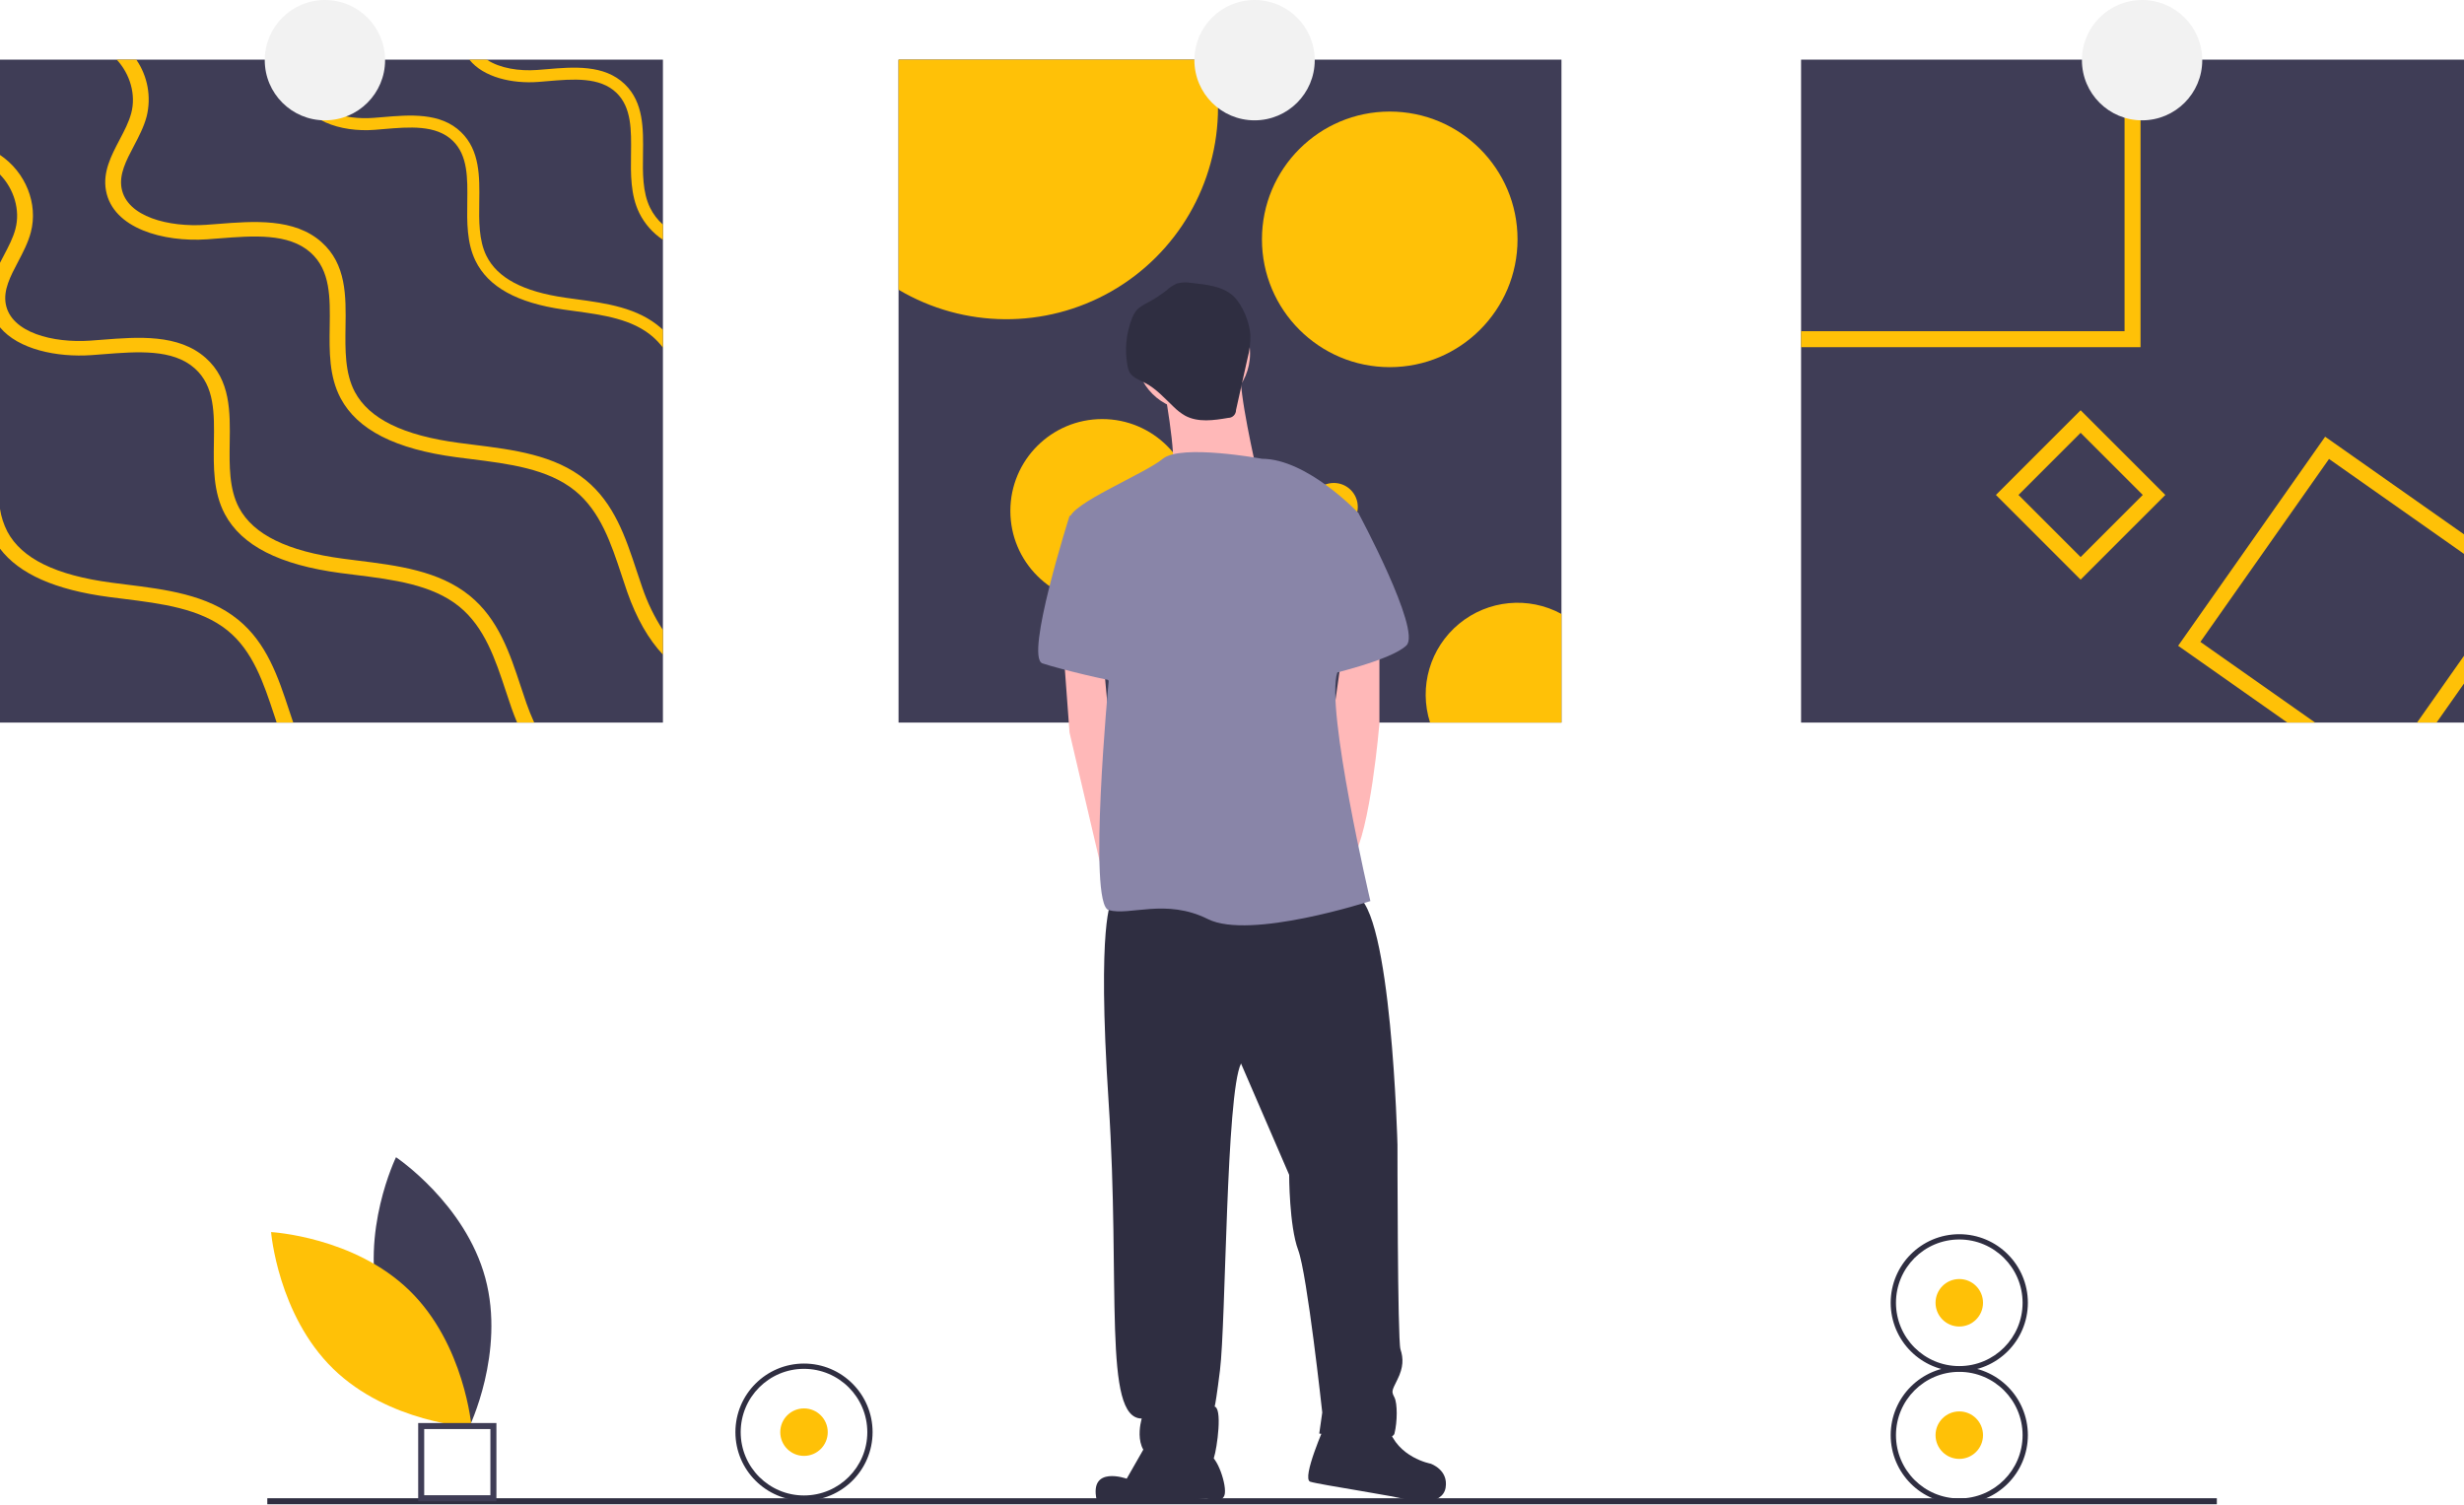
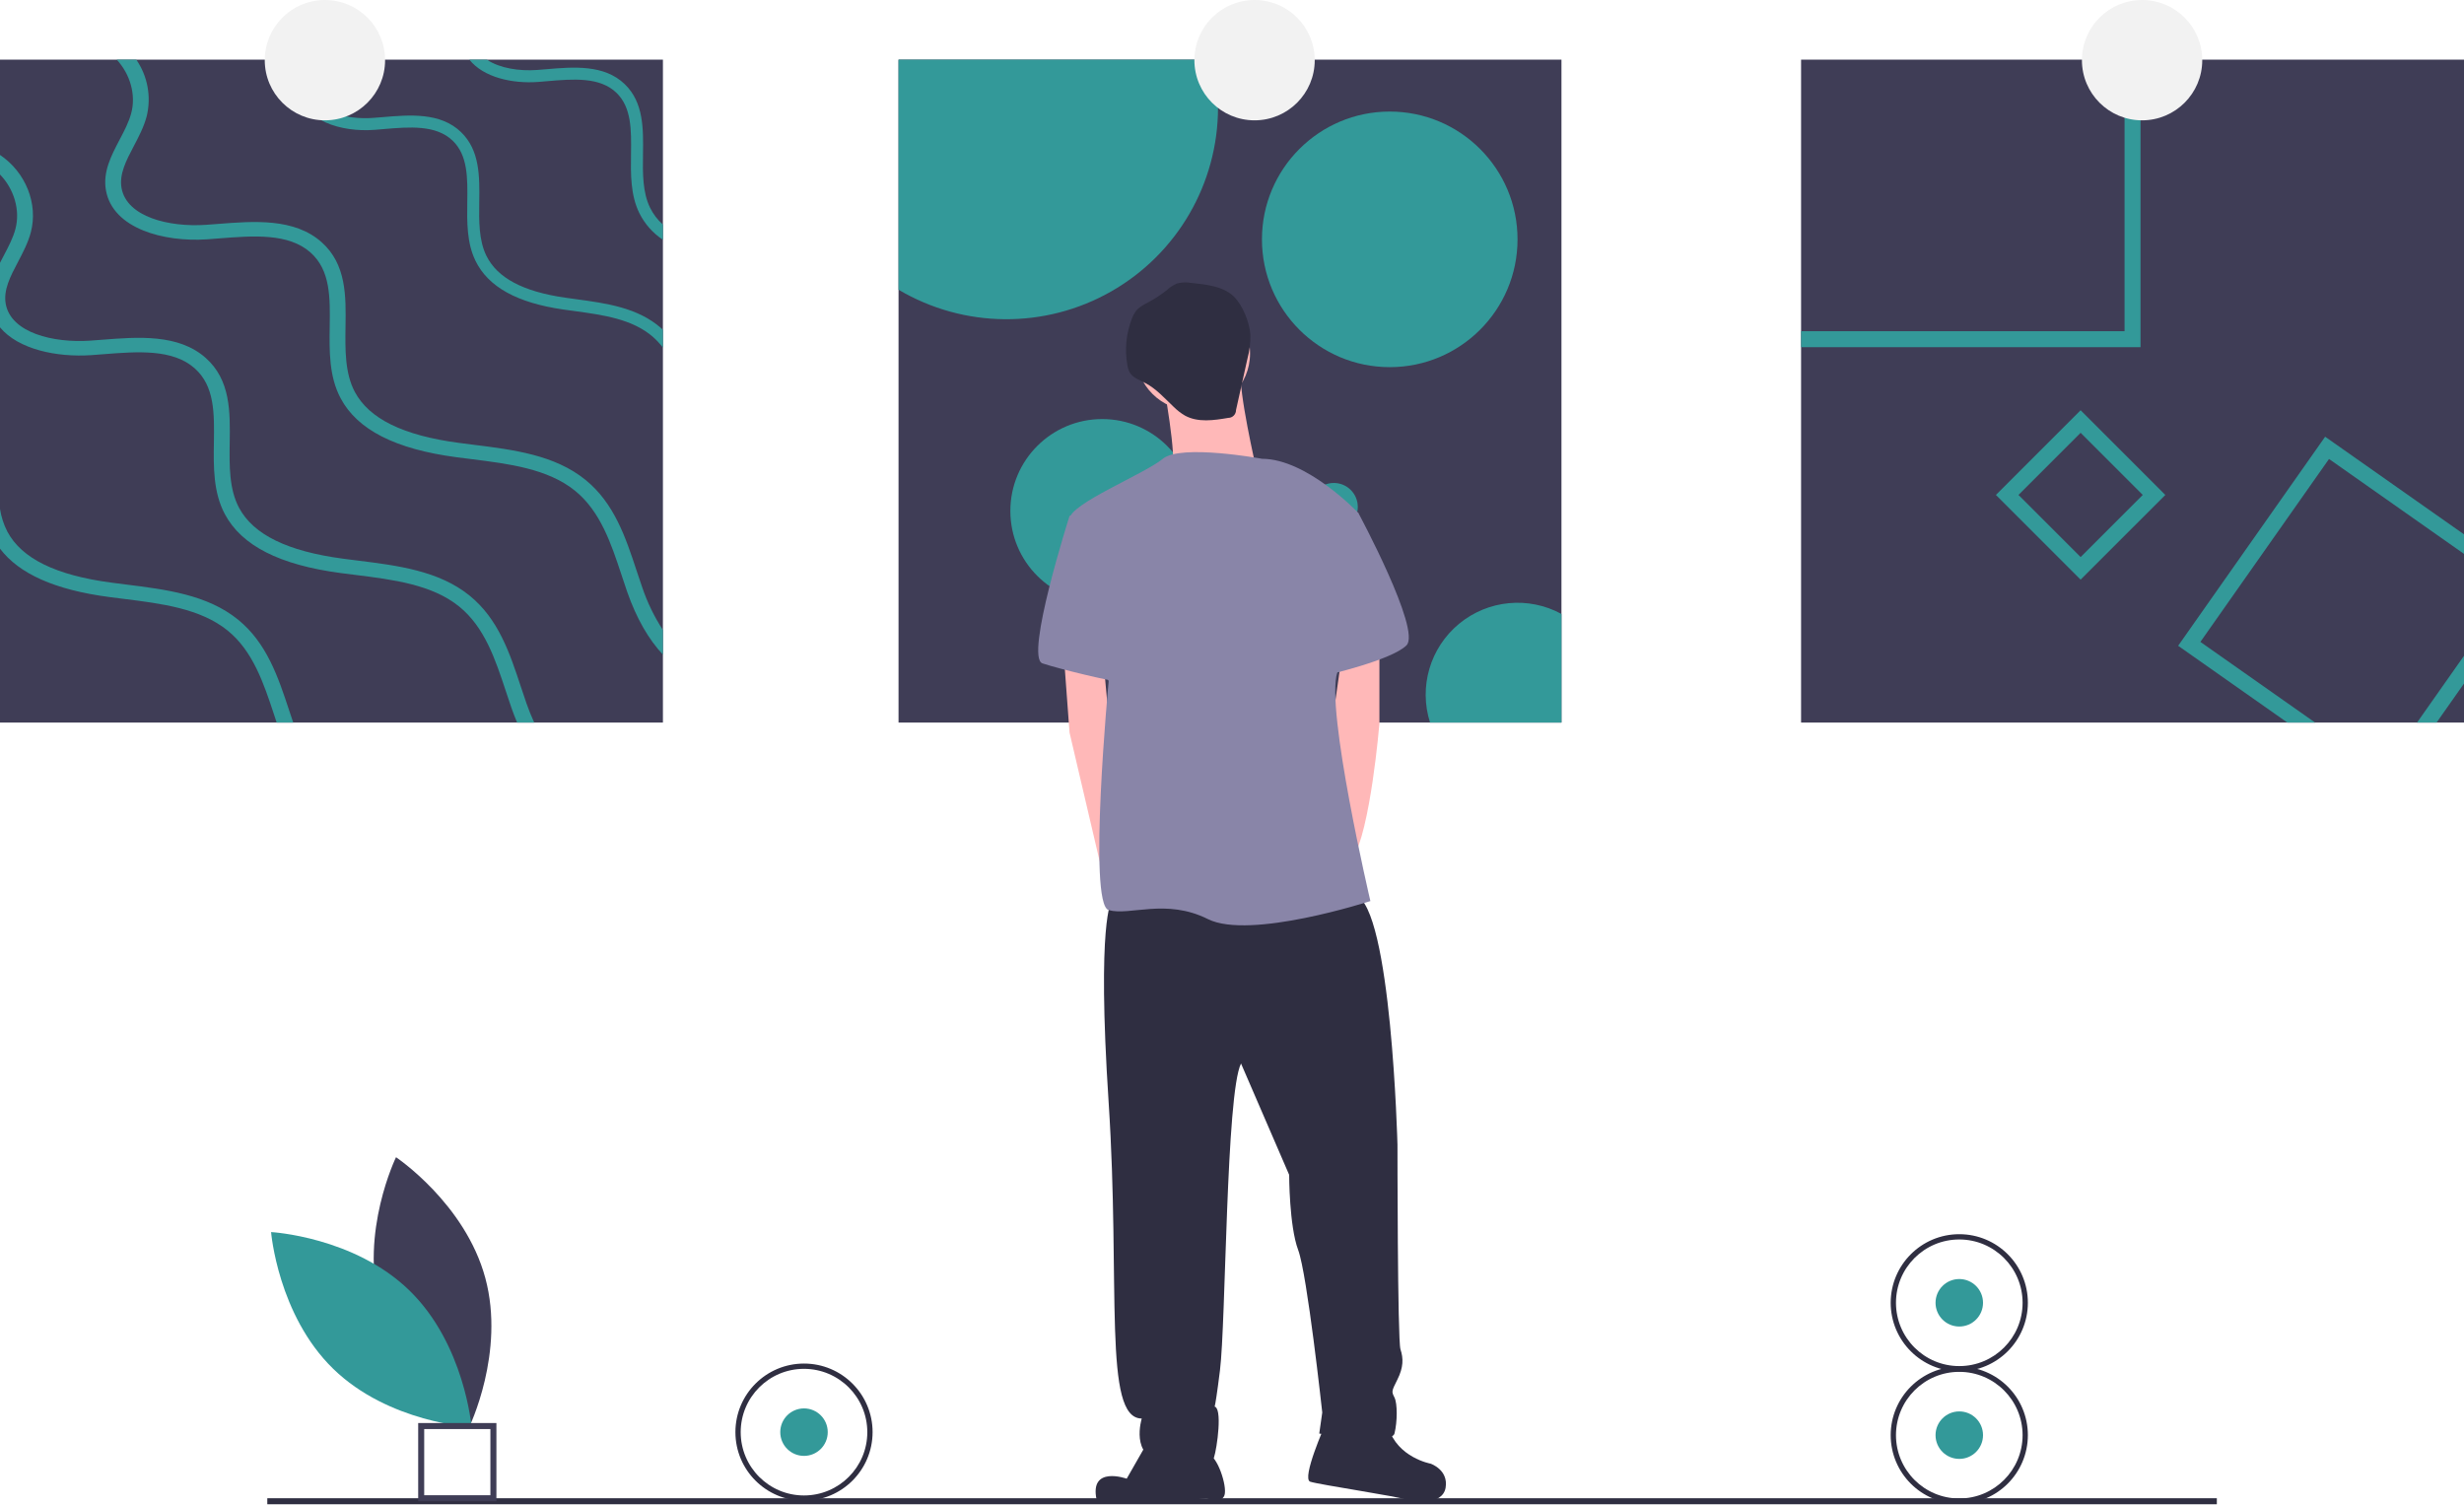
<svg xmlns="http://www.w3.org/2000/svg" id="a97f4f18-b594-445c-bff7-5523e3bdff5d" data-name="Layer 1" width="1046" height="638.584" viewBox="0 0 1046 638.584">
  <path d="M238.231,685.353c8.565,31.662,37.903,51.271,37.903,51.271s15.451-31.725,6.886-63.387-37.903-51.271-37.903-51.271S229.666,653.692,238.231,685.353Z" transform="translate(-77 -130.7082)" fill="#3f3d56" />
-   <path d="M250.817,678.549c23.503,22.879,26.374,58.049,26.374,58.049s-35.235-1.924-58.738-24.803-26.374-58.049-26.374-58.049S227.314,655.67,250.817,678.549Z" transform="translate(-77 -130.7082)" fill="#ffc107" />
+   <path d="M250.817,678.549c23.503,22.879,26.374,58.049,26.374,58.049s-35.235-1.924-58.738-24.803-26.374-58.049-26.374-58.049S227.314,655.67,250.817,678.549Z" transform="translate(-77 -130.7082)" fill="#339999" />
  <rect x="113.474" y="636.029" width="827.604" height="2.554" fill="#2f2e41" />
  <path d="M287.733,768.015H254.526V734.808H287.733Zm-30.652-2.554h28.098V737.363H257.081Z" transform="translate(-77 -130.7082)" fill="#3f3d56" />
  <rect y="25.322" width="281.42" height="281.42" fill="#3f3d56" />
-   <path d="M358.42,226.046V232.505a29.205,29.205,0,0,1-10.036-11.376c-3.747-7.663-3.628-16.495-3.509-25.04.136-10.155.271-19.733-6.171-25.972-7.086-6.849-18.428-5.883-29.396-4.95-1.288.102-2.577.22-3.848.322-11.002.831-23.26-1.95-29.21-9.46H283.674c5.442,3.662,13.766,4.95,21.412,4.374,1.238-.085,2.509-.203,3.781-.305,11.545-.983,24.633-2.102,33.363,6.357,8.036,7.764,7.883,18.92,7.731,29.702-.119,7.951-.22,16.156,3.001,22.734A23.25,23.25,0,0,0,358.42,226.046Z" transform="translate(-77 -130.7082)" fill="#ffc107" />
-   <path d="M358.42,270.717v7.561a32.155,32.155,0,0,0-4.137-4.459c-8.748-7.714-21.31-9.409-33.448-11.07-1.577-.204-3.119-.424-4.662-.644-19.683-2.831-31.889-9.595-37.297-20.632-3.747-7.663-3.628-16.495-3.509-25.04.136-10.155.271-19.733-6.171-25.972-7.086-6.849-18.428-5.883-29.396-4.95-1.288.102-2.577.22-3.848.322-14.139,1.068-30.363-3.831-32.584-17.072-.763-4.543.373-8.714,2.051-12.732h5.561c-1.865,4.035-3.255,7.934-2.594,11.884,1.678,10.104,15.275,13.732,27.193,12.833,1.238-.085,2.509-.203,3.781-.305,11.545-.983,24.633-2.102,33.363,6.357,8.036,7.764,7.883,18.92,7.731,29.702-.119,7.951-.22,16.156,3.001,22.734,4.611,9.426,15.546,15.258,33.448,17.835,1.526.22,3.068.441,4.611.644,12.884,1.746,26.226,3.56,36.144,12.291Q358.038,270.336,358.42,270.717Z" transform="translate(-77 -130.7082)" fill="#ffc107" />
-   <path d="M358.42,398.17v10.443c-6.12-6.51-11.24-15.444-15.156-26.616-.831-2.373-1.628-4.798-2.424-7.222-4.391-13.274-8.934-26.989-19.75-35.754-11.562-9.358-28.125-11.426-44.146-13.427-2.051-.254-4.103-.509-6.137-.78-25.972-3.442-42.06-11.63-49.198-25.023-4.95-9.307-4.798-20.021-4.645-30.38.186-12.308.373-23.938-8.137-31.499-9.341-8.307-24.311-7.137-38.772-6.001-1.712.136-3.408.271-5.069.39-18.665,1.288-40.077-4.645-42.993-20.7-1.441-7.866,2.238-14.834,5.781-21.581,2.034-3.865,3.967-7.544,4.95-11.325,2.068-7.781-.492-16.546-6.171-22.666h8.307a29.869,29.869,0,0,1,4.391,24.124c-1.17,4.425-3.34,8.561-5.442,12.562-3.238,6.137-6.273,11.935-5.205,17.868,2.238,12.24,20.157,16.648,35.873,15.563,1.644-.119,3.323-.254,5.001-.373,15.224-1.204,32.482-2.543,44.01,7.714,10.596,9.409,10.392,22.937,10.189,36.008-.136,9.646-.288,19.598,3.95,27.583,6.086,11.409,20.53,18.496,44.146,21.632,2.0.271,4.035.526,6.069.78,17.021,2.119,34.601,4.306,47.672,14.902,12.257,9.935,17.089,24.497,21.734,38.585.797,2.407,1.594,4.781,2.407,7.137A80.351,80.351,0,0,0,358.42,398.17Z" transform="translate(-77 -130.7082)" fill="#ffc107" />
-   <path d="M77,269.666c7.731,9.358,24.124,12.816,38.822,11.799,1.661-.119,3.357-.254,5.069-.39,14.461-1.136,29.43-2.306,38.772,6.001,8.51,7.561,8.324,19.191,8.137,31.499-.153,10.358-.305,21.073,4.645,30.38,7.137,13.393,23.226,21.581,49.198,25.023,2.034.271,4.086.526,6.137.78,16.021,2,32.584,4.069,44.146,13.427,10.816,8.765,15.359,22.48,19.75,35.754.797,2.424,1.594,4.849,2.424,7.222.763,2.187,1.577,4.272,2.424,6.29h7.256c-1.271-2.763-2.356-5.527-3.289-8.171-.814-2.356-1.611-4.73-2.407-7.137-4.645-14.088-9.477-28.651-21.734-38.585-13.071-10.596-30.651-12.783-47.672-14.902-2.034-.254-4.069-.509-6.069-.78-23.616-3.136-38.059-10.223-44.146-21.632-4.238-7.985-4.086-17.936-3.95-27.583.203-13.071.407-26.599-10.189-36.008-11.528-10.257-28.786-8.917-44.01-7.714-1.678.119-3.357.254-5.001.373-15.715,1.085-33.635-3.323-35.873-15.563-1.068-5.934,1.967-11.731,5.205-17.868,2.102-4.001,4.272-8.137,5.442-12.562,3.187-12.104-2.187-25.514-13.088-32.838v8.307c5.95,6.137,8.663,15.105,6.561,23.073-.983,3.781-2.916,7.459-4.95,11.325-.542,1.034-1.085,2.051-1.611,3.102Z" transform="translate(-77 -130.7082)" fill="#ffc107" />
-   <path d="M201.486,437.45h-7.035c-.373-1.102-.729-2.221-1.102-3.34-4.391-13.274-8.934-26.989-19.75-35.754-11.562-9.358-28.125-11.426-44.146-13.427-2.051-.254-4.103-.509-6.137-.78C100.395,381.115,85.154,374.368,77,363.62V346.751a31.994,31.994,0,0,0,3.136,9.663c6.086,11.409,20.53,18.496,44.146,21.632,2.0.271,4.035.526,6.069.78,17.021,2.119,34.601,4.306,47.672,14.902,12.257,9.935,17.089,24.497,21.734,38.585C200.333,434.042,200.893,435.755,201.486,437.45Z" transform="translate(-77 -130.7082)" fill="#ffc107" />
+   <path d="M358.42,226.046V232.505a29.205,29.205,0,0,1-10.036-11.376c-3.747-7.663-3.628-16.495-3.509-25.04.136-10.155.271-19.733-6.171-25.972-7.086-6.849-18.428-5.883-29.396-4.95-1.288.102-2.577.22-3.848.322-11.002.831-23.26-1.95-29.21-9.46H283.674c5.442,3.662,13.766,4.95,21.412,4.374,1.238-.085,2.509-.203,3.781-.305,11.545-.983,24.633-2.102,33.363,6.357,8.036,7.764,7.883,18.92,7.731,29.702-.119,7.951-.22,16.156,3.001,22.734A23.25,23.25,0,0,0,358.42,226.046Z" transform="translate(-77 -130.7082)" fill="#339999" />
+   <path d="M358.42,270.717v7.561a32.155,32.155,0,0,0-4.137-4.459c-8.748-7.714-21.31-9.409-33.448-11.07-1.577-.204-3.119-.424-4.662-.644-19.683-2.831-31.889-9.595-37.297-20.632-3.747-7.663-3.628-16.495-3.509-25.04.136-10.155.271-19.733-6.171-25.972-7.086-6.849-18.428-5.883-29.396-4.95-1.288.102-2.577.22-3.848.322-14.139,1.068-30.363-3.831-32.584-17.072-.763-4.543.373-8.714,2.051-12.732h5.561c-1.865,4.035-3.255,7.934-2.594,11.884,1.678,10.104,15.275,13.732,27.193,12.833,1.238-.085,2.509-.203,3.781-.305,11.545-.983,24.633-2.102,33.363,6.357,8.036,7.764,7.883,18.92,7.731,29.702-.119,7.951-.22,16.156,3.001,22.734,4.611,9.426,15.546,15.258,33.448,17.835,1.526.22,3.068.441,4.611.644,12.884,1.746,26.226,3.56,36.144,12.291Q358.038,270.336,358.42,270.717Z" transform="translate(-77 -130.7082)" fill="#339999" />
+   <path d="M358.42,398.17v10.443c-6.12-6.51-11.24-15.444-15.156-26.616-.831-2.373-1.628-4.798-2.424-7.222-4.391-13.274-8.934-26.989-19.75-35.754-11.562-9.358-28.125-11.426-44.146-13.427-2.051-.254-4.103-.509-6.137-.78-25.972-3.442-42.06-11.63-49.198-25.023-4.95-9.307-4.798-20.021-4.645-30.38.186-12.308.373-23.938-8.137-31.499-9.341-8.307-24.311-7.137-38.772-6.001-1.712.136-3.408.271-5.069.39-18.665,1.288-40.077-4.645-42.993-20.7-1.441-7.866,2.238-14.834,5.781-21.581,2.034-3.865,3.967-7.544,4.95-11.325,2.068-7.781-.492-16.546-6.171-22.666h8.307a29.869,29.869,0,0,1,4.391,24.124c-1.17,4.425-3.34,8.561-5.442,12.562-3.238,6.137-6.273,11.935-5.205,17.868,2.238,12.24,20.157,16.648,35.873,15.563,1.644-.119,3.323-.254,5.001-.373,15.224-1.204,32.482-2.543,44.01,7.714,10.596,9.409,10.392,22.937,10.189,36.008-.136,9.646-.288,19.598,3.95,27.583,6.086,11.409,20.53,18.496,44.146,21.632,2.0.271,4.035.526,6.069.78,17.021,2.119,34.601,4.306,47.672,14.902,12.257,9.935,17.089,24.497,21.734,38.585.797,2.407,1.594,4.781,2.407,7.137A80.351,80.351,0,0,0,358.42,398.17Z" transform="translate(-77 -130.7082)" fill="#339999" />
+   <path d="M77,269.666c7.731,9.358,24.124,12.816,38.822,11.799,1.661-.119,3.357-.254,5.069-.39,14.461-1.136,29.43-2.306,38.772,6.001,8.51,7.561,8.324,19.191,8.137,31.499-.153,10.358-.305,21.073,4.645,30.38,7.137,13.393,23.226,21.581,49.198,25.023,2.034.271,4.086.526,6.137.78,16.021,2,32.584,4.069,44.146,13.427,10.816,8.765,15.359,22.48,19.75,35.754.797,2.424,1.594,4.849,2.424,7.222.763,2.187,1.577,4.272,2.424,6.29h7.256c-1.271-2.763-2.356-5.527-3.289-8.171-.814-2.356-1.611-4.73-2.407-7.137-4.645-14.088-9.477-28.651-21.734-38.585-13.071-10.596-30.651-12.783-47.672-14.902-2.034-.254-4.069-.509-6.069-.78-23.616-3.136-38.059-10.223-44.146-21.632-4.238-7.985-4.086-17.936-3.95-27.583.203-13.071.407-26.599-10.189-36.008-11.528-10.257-28.786-8.917-44.01-7.714-1.678.119-3.357.254-5.001.373-15.715,1.085-33.635-3.323-35.873-15.563-1.068-5.934,1.967-11.731,5.205-17.868,2.102-4.001,4.272-8.137,5.442-12.562,3.187-12.104-2.187-25.514-13.088-32.838v8.307c5.95,6.137,8.663,15.105,6.561,23.073-.983,3.781-2.916,7.459-4.95,11.325-.542,1.034-1.085,2.051-1.611,3.102Z" transform="translate(-77 -130.7082)" fill="#339999" />
+   <path d="M201.486,437.45h-7.035c-.373-1.102-.729-2.221-1.102-3.34-4.391-13.274-8.934-26.989-19.75-35.754-11.562-9.358-28.125-11.426-44.146-13.427-2.051-.254-4.103-.509-6.137-.78C100.395,381.115,85.154,374.368,77,363.62V346.751a31.994,31.994,0,0,0,3.136,9.663c6.086,11.409,20.53,18.496,44.146,21.632,2.0.271,4.035.526,6.069.78,17.021,2.119,34.601,4.306,47.672,14.902,12.257,9.935,17.089,24.497,21.734,38.585C200.333,434.042,200.893,435.755,201.486,437.45Z" transform="translate(-77 -130.7082)" fill="#339999" />
  <rect x="381.442" y="25.322" width="281.42" height="281.42" fill="#3f3d56" />
-   <path d="M594.066,176.374a89.858,89.858,0,0,1-135.624,77.323V156.03H591.744A89.308,89.308,0,0,1,594.066,176.374Z" transform="translate(-77 -130.7082)" fill="#ffc107" />
-   <circle cx="589.964" cy="101.61" r="54.25" fill="#ffc107" />
-   <circle cx="467.903" cy="216.891" r="38.992" fill="#ffc107" />
-   <path d="M739.862,391.338v46.112H684.07a38.995,38.995,0,0,1,55.792-46.112Z" transform="translate(-77 -130.7082)" fill="#ffc107" />
-   <circle cx="566.23" cy="215.195" r="10.172" fill="#ffc107" />
+   <path d="M594.066,176.374a89.858,89.858,0,0,1-135.624,77.323V156.03H591.744A89.308,89.308,0,0,1,594.066,176.374Z" transform="translate(-77 -130.7082)" fill="#339999" />
+   <circle cx="589.964" cy="101.61" r="54.25" fill="#339999" />
+   <circle cx="467.903" cy="216.891" r="38.992" fill="#339999" />
+   <path d="M739.862,391.338v46.112H684.07a38.995,38.995,0,0,1,55.792-46.112Z" transform="translate(-77 -130.7082)" fill="#339999" />
+   <circle cx="566.23" cy="215.195" r="10.172" fill="#339999" />
  <rect x="764.58" y="25.322" width="281.42" height="281.42" fill="#3f3d56" />
-   <path d="M978.9,156.03V271.31H841.58v6.781H985.681V156.03Z" transform="translate(-77 -130.7082)" fill="#ffc107" />
-   <path d="M1111.353,437.45,1123,420.887V409.104l-19.937,28.345Zm-47.299-121.35-62.404,88.749,46.367,32.601h11.782l-48.706-34.245,54.606-77.662L1123,365.84v-8.29Z" transform="translate(-77 -130.7082)" fill="#ffc107" />
-   <path d="M960.251,304.86l-35.957,35.957L960.251,376.775l35.957-35.957Zm-26.379,35.957,26.379-26.379,26.379,26.379-26.379,26.379Z" transform="translate(-77 -130.7082)" fill="#ffc107" />
+   <path d="M978.9,156.03V271.31H841.58v6.781H985.681V156.03Z" transform="translate(-77 -130.7082)" fill="#339999" />
+   <path d="M1111.353,437.45,1123,420.887V409.104l-19.937,28.345Zm-47.299-121.35-62.404,88.749,46.367,32.601h11.782l-48.706-34.245,54.606-77.662L1123,365.84v-8.29Z" transform="translate(-77 -130.7082)" fill="#339999" />
+   <path d="M960.251,304.86l-35.957,35.957L960.251,376.775l35.957-35.957Zm-26.379,35.957,26.379-26.379,26.379,26.379-26.379,26.379Z" transform="translate(-77 -130.7082)" fill="#339999" />
  <circle cx="137.934" cy="25.543" r="25.543" fill="#f2f2f2" />
  <circle cx="532.579" cy="25.543" r="25.543" fill="#f2f2f2" />
  <circle cx="909.343" cy="25.543" r="25.543" fill="#f2f2f2" />
  <circle cx="506.397" cy="150.067" r="24.266" fill="#ffb8b8" />
  <path d="M570.625,292.27s6.386,33.206,3.832,39.592,35.761-2.554,35.761-2.554-7.663-33.206-6.386-40.869S570.625,292.27,570.625,292.27Z" transform="translate(-77 -130.7082)" fill="#ffb8b8" />
  <polygon points="451.479 276.507 454.033 310.99 466.71 365.146 470.636 379.957 477.022 356.968 470.636 304.604 468.467 281.029 451.479 276.507" fill="#ffb8b8" />
  <path d="M662.581,402.106v35.761s-3.832,45.978-11.495,57.473-10.217-45.978-10.217-45.978l6.005-42.147Z" transform="translate(-77 -130.7082)" fill="#ffb8b8" />
  <path d="M548.913,513.22s-6.386,7.663-1.277,85.57S545.082,732.893,561.685,732.893c0,0-5.109,16.603,8.94,17.88s20.435,2.554,21.712-1.277,3.832-21.712,0-21.712c0,0,0,5.109,2.554-15.326s2.554-117.499,8.94-130.271L624.266,629.442s0,21.712,3.832,31.929,10.217,68.967,10.217,68.967l-1.277,8.94s30.652,5.109,31.929,0,1.277-12.772,0-15.326-1.277-2.554,1.277-7.663,2.554-8.94,1.277-12.772-1.277-86.847-1.277-86.847-2.554-100.896-17.88-106.005S548.913,513.22,548.913,513.22Z" transform="translate(-77 -130.7082)" fill="#2f2e41" />
  <path d="M565.516,740.556,555.299,758.436s-15.965-5.747-12.772,8.94c27.459,1.916,46.617-.639,46.617-.639s6.386,2.554,7.663-1.277-3.193-17.242-7.024-17.242S565.516,740.556,565.516,740.556Z" transform="translate(-77 -130.7082)" fill="#2f2e41" />
  <path d="M639.592,735.447s-10.217,22.989-6.386,24.266,38.315,6.386,40.869,7.663,15.326,2.554,16.603-5.109-6.386-10.217-6.386-10.217-14.049-2.554-17.88-15.326S639.592,735.447,639.592,735.447Z" transform="translate(-77 -130.7082)" fill="#2f2e41" />
  <path d="M612.772,325.476s-34.484-6.386-42.147,0S531.033,344.634,531.033,351.02s16.603,68.967,16.603,68.967-8.94,94.51,0,97.065,24.266-5.109,42.147,3.832,68.967-7.663,68.967-7.663-19.157-81.739-14.049-97.065S653.641,348.465,653.641,348.465,631.929,325.476,612.772,325.476Z" transform="translate(-77 -130.7082)" fill="#8985a8" />
  <path d="M539.973,347.188l-8.94,2.554s-19.158,60.027-11.495,62.581,29.375,7.663,31.929,7.663S539.973,347.188,539.973,347.188Z" transform="translate(-77 -130.7082)" fill="#8985a8" />
  <path d="M633.206,340.802l20.435,7.663s26.821,49.81,20.435,56.195-34.484,12.772-34.484,12.772Z" transform="translate(-77 -130.7082)" fill="#8985a8" />
  <path d="M582.66,250.803a13.716,13.716,0,0,0-6.07.268,15.828,15.828,0,0,0-4.314,2.83,50.492,50.492,0,0,1-7.376,4.887c-2.07,1.123-4.294,2.163-5.739,4.023a12.211,12.211,0,0,0-1.62,3.066,36.74,36.74,0,0,0-1.932,19.996,9.191,9.191,0,0,0,.851,2.746c1.327,2.446,4.259,3.409,6.729,4.691,4.689,2.434,8.243,6.533,12.089,10.155a23.634,23.634,0,0,0,4.777,3.681c5.487,2.991,12.193,2.016,18.352.958a3.307,3.307,0,0,0,3.301-3.339l4.862-21.866a35.673,35.673,0,0,0,1.246-9.944c-.339-5.308-3.213-12.661-7.108-16.431C596.168,252.13,588.593,251.431,582.66,250.803Z" transform="translate(-77 -130.7082)" fill="#2f2e41" />
-   <circle cx="341.31" cy="607.969" r="10.079" fill="#ffc107" />
+   <circle cx="341.31" cy="607.969" r="10.079" fill="#339999" />
  <path d="M418.31,767.793a29.116,29.116,0,1,1,29.116-29.116A29.149,29.149,0,0,1,418.31,767.793Zm0-55.992a26.876,26.876,0,1,0,26.876,26.876A26.907,26.907,0,0,0,418.31,711.801Z" transform="translate(-77 -130.7082)" fill="#2f2e41" />
-   <circle cx="831.742" cy="609.246" r="10.079" fill="#ffc107" />
+   <circle cx="831.742" cy="609.246" r="10.079" fill="#339999" />
  <path d="M908.742,769.07a29.116,29.116,0,1,1,29.116-29.116A29.149,29.149,0,0,1,908.742,769.07Zm0-55.992a26.876,26.876,0,1,0,26.876,26.876A26.907,26.907,0,0,0,908.742,713.078Z" transform="translate(-77 -130.7082)" fill="#2f2e41" />
-   <circle cx="831.742" cy="553.051" r="10.079" fill="#ffc107" />
+   <circle cx="831.742" cy="553.051" r="10.079" fill="#339999" />
  <path d="M908.742,712.875a29.116,29.116,0,1,1,29.116-29.116A29.149,29.149,0,0,1,908.742,712.875Zm0-55.992a26.876,26.876,0,1,0,26.876,26.876A26.907,26.907,0,0,0,908.742,656.883Z" transform="translate(-77 -130.7082)" fill="#2f2e41" />
</svg>
